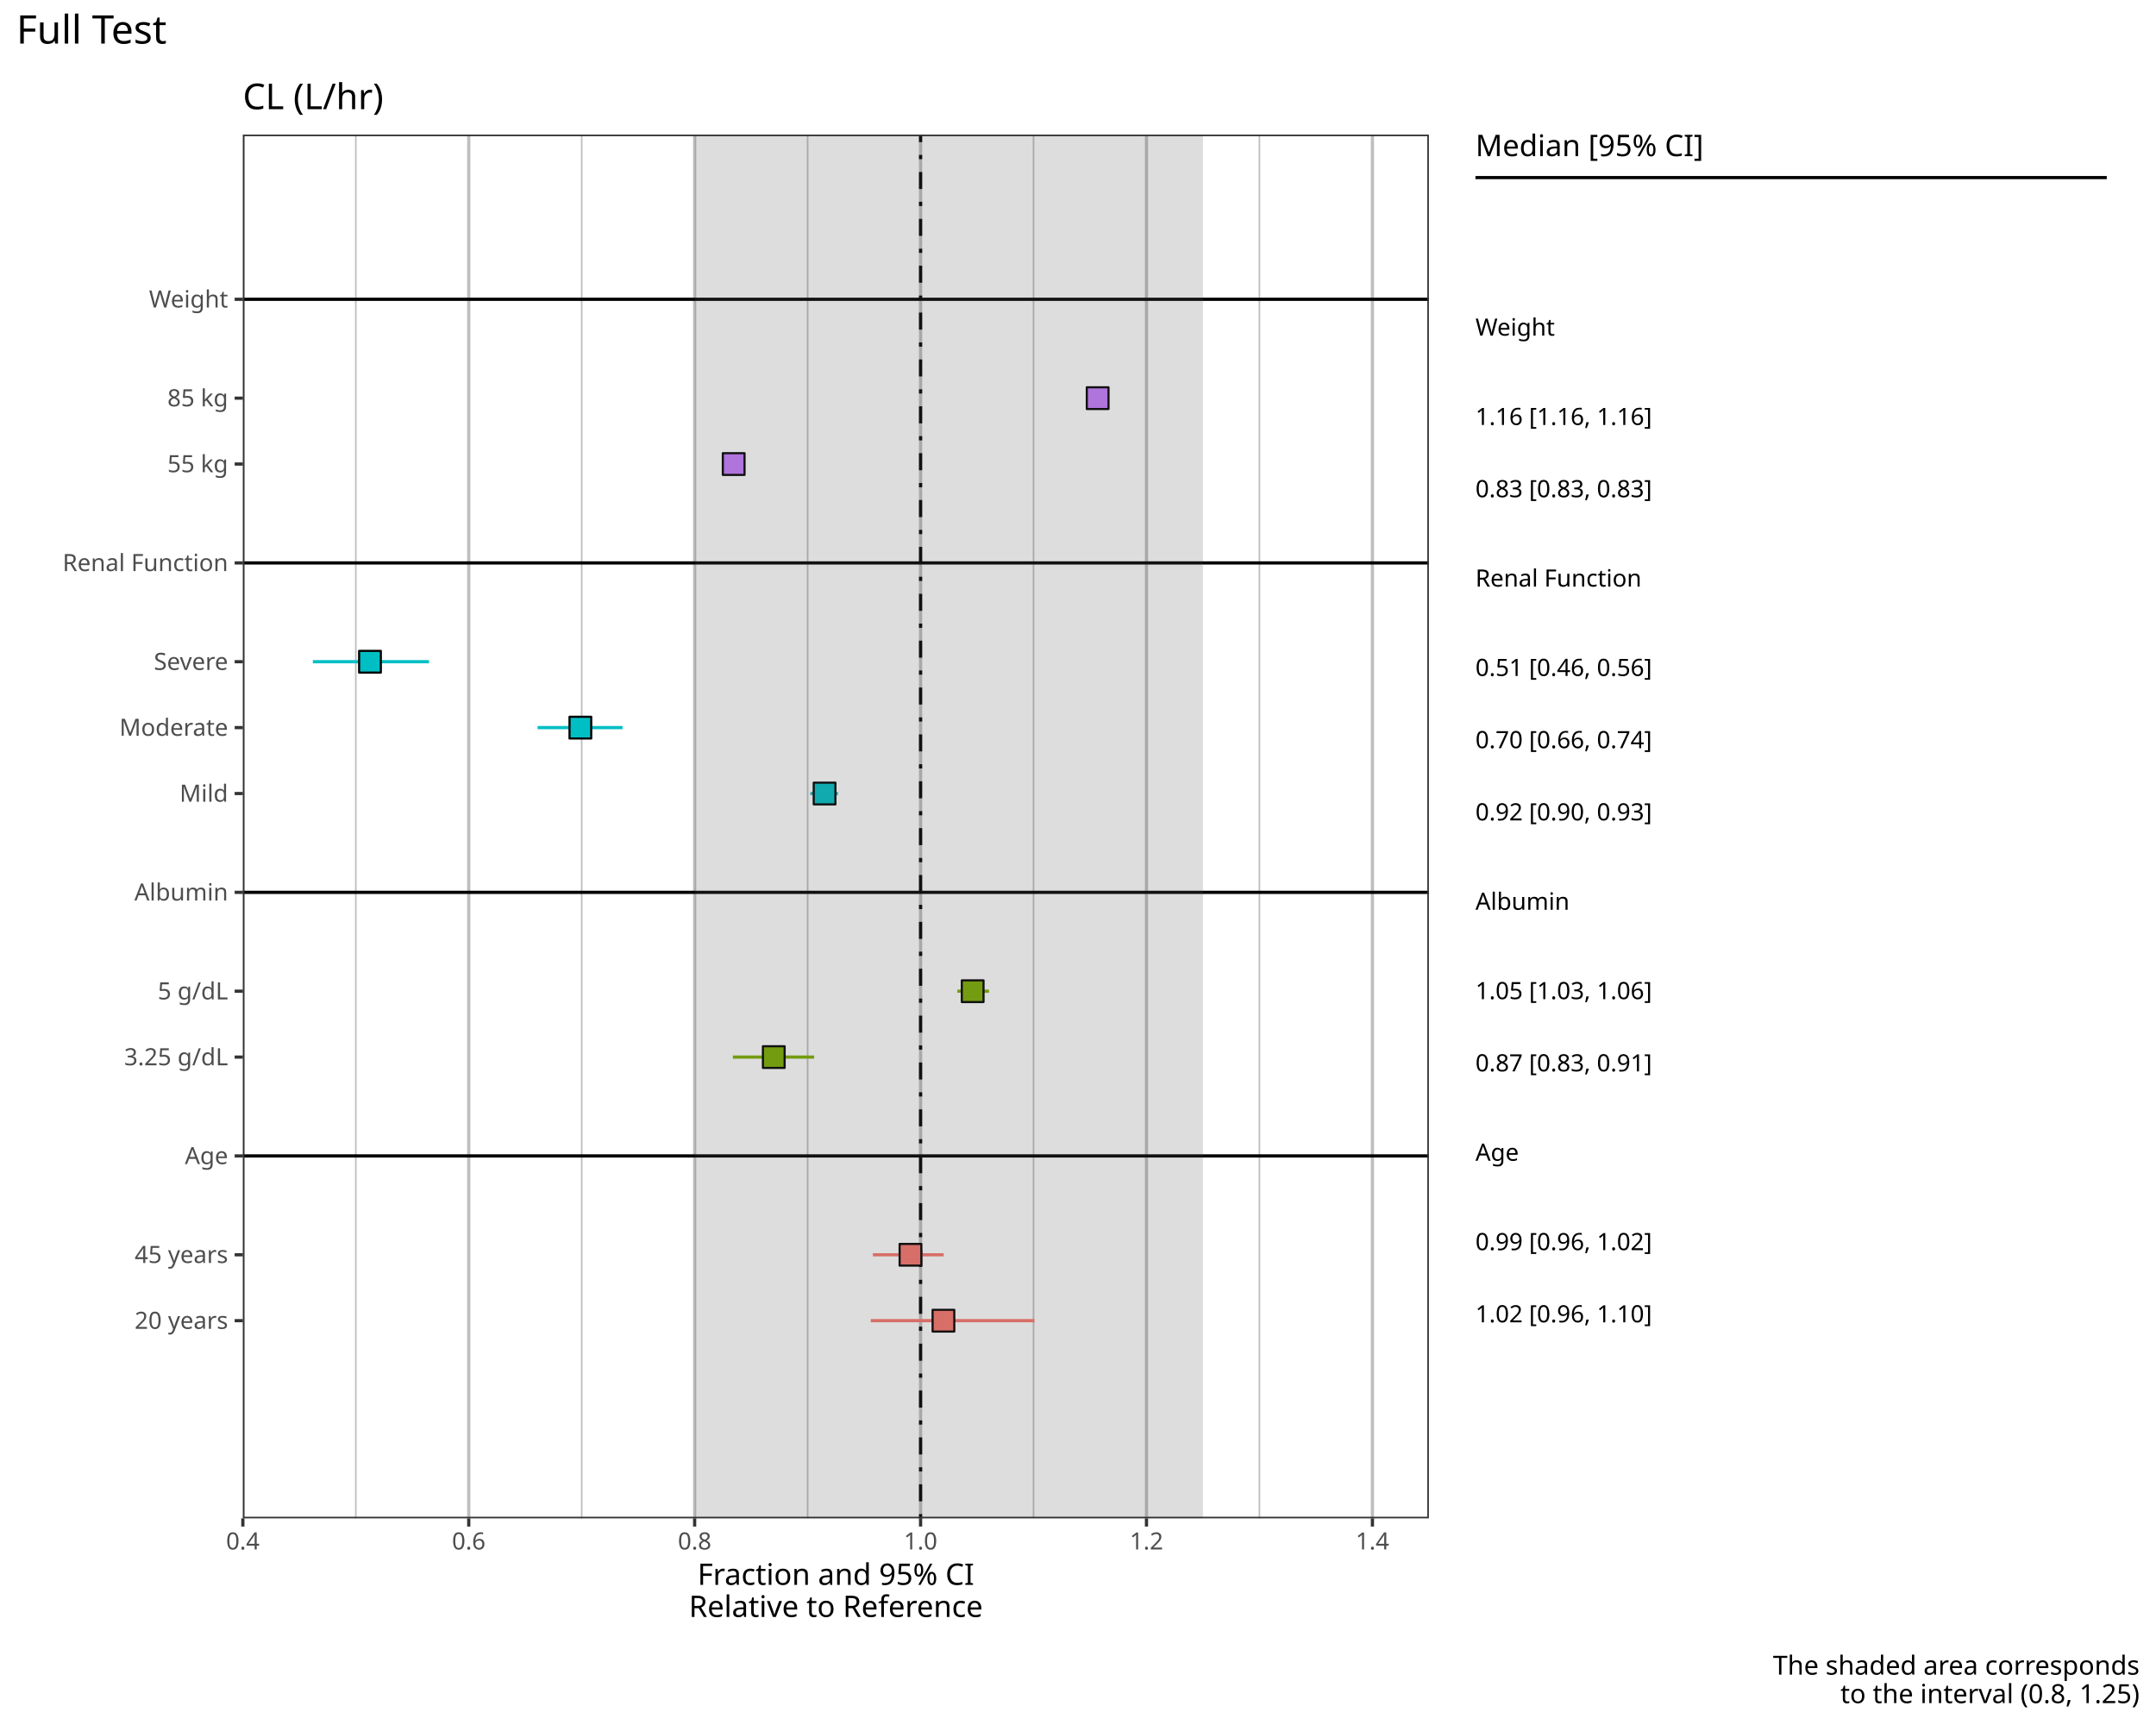
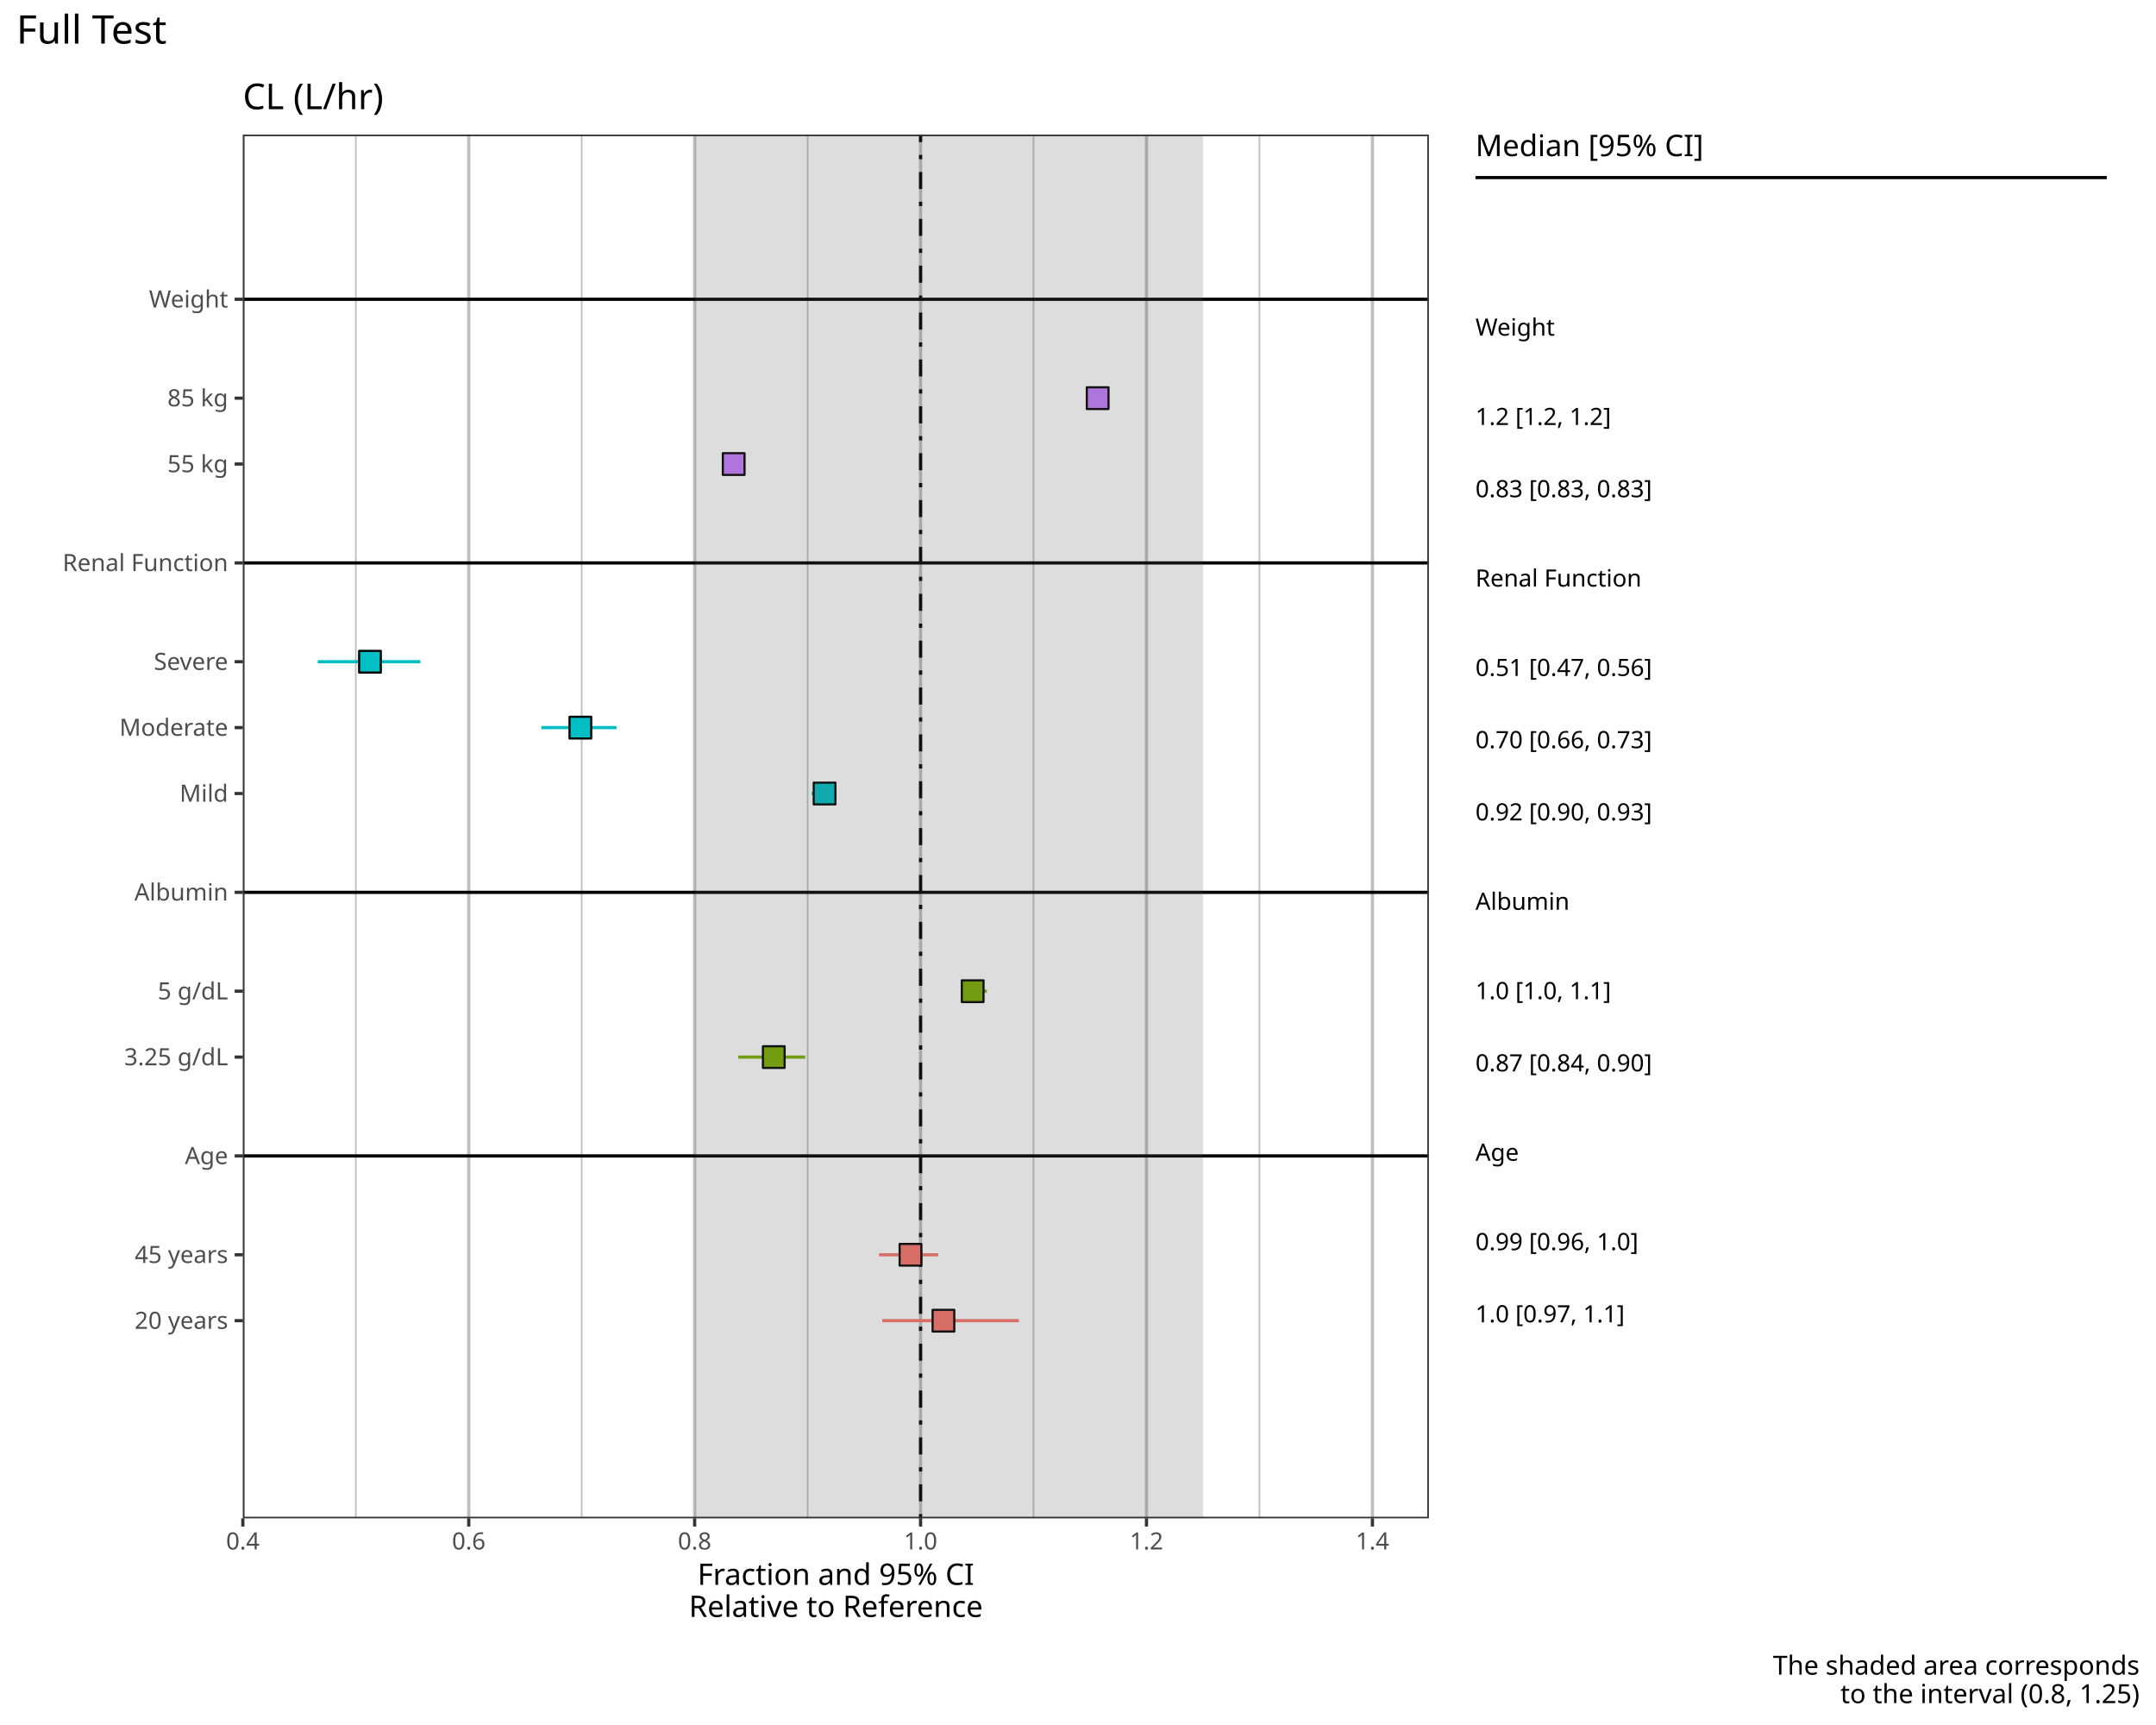
<svg xmlns="http://www.w3.org/2000/svg" class="svglite" data-engine-version="2.0" width="720.00pt" height="576.00pt" viewBox="0 0 720.00 576.00">
  <defs>
    <style type="text/css">
    .svglite line, .svglite polyline, .svglite polygon, .svglite path, .svglite rect, .svglite circle {
      fill: none;
      stroke: #000000;
      stroke-linecap: round;
      stroke-linejoin: round;
      stroke-miterlimit: 10.00;
    }
  </style>
  </defs>
  <rect width="100%" height="100%" style="stroke: none; fill: #FFFFFF;" />
  <defs>
    <clipPath id="cpMC4wMHw3MjAuMDB8MC4wMHw1NzYuMDA=">
      <rect x="0.00" y="0.00" width="720.00" height="576.00" />
    </clipPath>
  </defs>
  <g clip-path="url(#cpMC4wMHw3MjAuMDB8MC4wMHw1NzYuMDA=)">
    <rect x="0.00" y="0.00" width="720.00" height="576.00" style="stroke-width: 1.07; stroke: #FFFFFF; fill: #FFFFFF;" />
  </g>
  <defs>
    <clipPath id="cpNS40OHw3MTQuNTJ8MjIuNzh8NTQ3LjY1">
      <rect x="5.48" y="22.78" width="709.04" height="524.87" />
    </clipPath>
  </defs>
  <g clip-path="url(#cpNS40OHw3MTQuNTJ8MjIuNzh8NTQ3LjY1)">
</g>
  <g clip-path="url(#cpMC4wMHw3MjAuMDB8MC4wMHw1NzYuMDA=)">
</g>
  <defs>
    <clipPath id="cpNS40OHw0NzguMTd8MjIuNzh8NTQ3LjY1">
      <rect x="5.48" y="22.78" width="472.69" height="524.87" />
    </clipPath>
  </defs>
  <g clip-path="url(#cpNS40OHw0NzguMTd8MjIuNzh8NTQ3LjY1)">
    <rect x="5.48" y="22.78" width="472.69" height="524.87" style="stroke-width: 1.07; stroke: #FFFFFF; fill: #FFFFFF;" />
  </g>
  <g clip-path="url(#cpMC4wMHw3MjAuMDB8MC4wMHw1NzYuMDA=)">
</g>
  <defs>
    <clipPath id="cpODEuMTB8NDc3LjE4fDQ0Ljk0fDUwNy4wMA==">
      <rect x="81.10" y="44.94" width="396.08" height="462.06" />
    </clipPath>
  </defs>
  <g clip-path="url(#cpODEuMTB8NDc3LjE4fDQ0Ljk0fDUwNy4wMA==)">
    <rect x="81.10" y="44.94" width="396.08" height="462.06" style="stroke-width: 1.07; stroke: none; fill: #FFFFFF;" />
    <polyline points="118.82,507.00 118.82,44.94 " style="stroke-width: 0.53; stroke: #BEBEBE; stroke-linecap: butt;" />
    <polyline points="194.26,507.00 194.26,44.94 " style="stroke-width: 0.53; stroke: #BEBEBE; stroke-linecap: butt;" />
    <polyline points="269.71,507.00 269.71,44.94 " style="stroke-width: 0.53; stroke: #BEBEBE; stroke-linecap: butt;" />
    <polyline points="345.15,507.00 345.15,44.94 " style="stroke-width: 0.53; stroke: #BEBEBE; stroke-linecap: butt;" />
    <polyline points="420.59,507.00 420.59,44.94 " style="stroke-width: 0.53; stroke: #BEBEBE; stroke-linecap: butt;" />
    <polyline points="81.10,507.00 81.10,44.94 " style="stroke-width: 1.07; stroke: #BEBEBE; stroke-linecap: butt;" />
    <polyline points="156.54,507.00 156.54,44.94 " style="stroke-width: 1.07; stroke: #BEBEBE; stroke-linecap: butt;" />
    <polyline points="231.98,507.00 231.98,44.94 " style="stroke-width: 1.07; stroke: #BEBEBE; stroke-linecap: butt;" />
    <polyline points="307.43,507.00 307.43,44.94 " style="stroke-width: 1.07; stroke: #BEBEBE; stroke-linecap: butt;" />
    <polyline points="382.87,507.00 382.87,44.94 " style="stroke-width: 1.07; stroke: #BEBEBE; stroke-linecap: butt;" />
    <polyline points="458.32,507.00 458.32,44.94 " style="stroke-width: 1.07; stroke: #BEBEBE; stroke-linecap: butt;" />
    <line x1="307.43" y1="507.00" x2="307.43" y2="44.94" style="stroke-width: 1.07; stroke-dasharray: 1.42,4.27,5.69,4.27; stroke-linecap: butt;" />
-     <polyline points="345.46,440.99 345.46,440.99 " style="stroke-width: 1.07; stroke: #F8766D; stroke-linecap: butt;" />
-     <polyline points="345.46,440.99 290.79,440.99 " style="stroke-width: 1.07; stroke: #F8766D; stroke-linecap: butt;" />
-     <polyline points="290.79,440.99 290.79,440.99 " style="stroke-width: 1.07; stroke: #F8766D; stroke-linecap: butt;" />
-     <polyline points="315.15,418.99 315.15,418.99 " style="stroke-width: 1.07; stroke: #F8766D; stroke-linecap: butt;" />
-     <polyline points="315.15,418.99 291.50,418.99 " style="stroke-width: 1.07; stroke: #F8766D; stroke-linecap: butt;" />
-     <polyline points="291.50,418.99 291.50,418.99 " style="stroke-width: 1.07; stroke: #F8766D; stroke-linecap: butt;" />
-     <polyline points="271.88,352.98 271.88,352.98 " style="stroke-width: 1.07; stroke: #7CAE00; stroke-linecap: butt;" />
-     <polyline points="271.88,352.98 244.74,352.98 " style="stroke-width: 1.07; stroke: #7CAE00; stroke-linecap: butt;" />
-     <polyline points="244.74,352.98 244.74,352.98 " style="stroke-width: 1.07; stroke: #7CAE00; stroke-linecap: butt;" />
-     <polyline points="330.29,330.97 330.29,330.97 " style="stroke-width: 1.07; stroke: #7CAE00; stroke-linecap: butt;" />
-     <polyline points="330.29,330.97 319.71,330.97 " style="stroke-width: 1.07; stroke: #7CAE00; stroke-linecap: butt;" />
-     <polyline points="319.71,330.97 319.71,330.97 " style="stroke-width: 1.07; stroke: #7CAE00; stroke-linecap: butt;" />
-     <polyline points="279.85,264.97 279.85,264.97 " style="stroke-width: 1.07; stroke: #00BFC4; stroke-linecap: butt;" />
-     <polyline points="279.85,264.97 270.63,264.97 " style="stroke-width: 1.07; stroke: #00BFC4; stroke-linecap: butt;" />
-     <polyline points="270.63,264.97 270.63,264.97 " style="stroke-width: 1.07; stroke: #00BFC4; stroke-linecap: butt;" />
-     <polyline points="207.91,242.96 207.91,242.96 " style="stroke-width: 1.07; stroke: #00BFC4; stroke-linecap: butt;" />
-     <polyline points="207.91,242.96 179.53,242.96 " style="stroke-width: 1.07; stroke: #00BFC4; stroke-linecap: butt;" />
-     <polyline points="179.53,242.96 179.53,242.96 " style="stroke-width: 1.07; stroke: #00BFC4; stroke-linecap: butt;" />
-     <polyline points="143.28,220.96 143.28,220.96 " style="stroke-width: 1.07; stroke: #00BFC4; stroke-linecap: butt;" />
-     <polyline points="143.28,220.96 104.47,220.96 " style="stroke-width: 1.07; stroke: #00BFC4; stroke-linecap: butt;" />
-     <polyline points="104.47,220.96 104.47,220.96 " style="stroke-width: 1.07; stroke: #00BFC4; stroke-linecap: butt;" />
+     <polyline points="340.24,440.99 340.24,440.99 " style="stroke-width: 1.07; stroke: #F8766D; stroke-linecap: butt;" />
+     <polyline points="340.24,440.99 294.62,440.99 " style="stroke-width: 1.07; stroke: #F8766D; stroke-linecap: butt;" />
+     <polyline points="294.62,440.99 294.62,440.99 " style="stroke-width: 1.07; stroke: #F8766D; stroke-linecap: butt;" />
+     <polyline points="313.33,418.99 313.33,418.99 " style="stroke-width: 1.07; stroke: #F8766D; stroke-linecap: butt;" />
+     <polyline points="313.33,418.99 293.56,418.99 " style="stroke-width: 1.07; stroke: #F8766D; stroke-linecap: butt;" />
+     <polyline points="293.56,418.99 293.56,418.99 " style="stroke-width: 1.07; stroke: #F8766D; stroke-linecap: butt;" />
+     <polyline points="268.90,352.98 268.90,352.98 " style="stroke-width: 1.07; stroke: #7CAE00; stroke-linecap: butt;" />
+     <polyline points="268.90,352.98 246.55,352.98 " style="stroke-width: 1.07; stroke: #7CAE00; stroke-linecap: butt;" />
+     <polyline points="246.55,352.98 246.55,352.98 " style="stroke-width: 1.07; stroke: #7CAE00; stroke-linecap: butt;" />
+     <polyline points="329.55,330.97 329.55,330.97 " style="stroke-width: 1.07; stroke: #7CAE00; stroke-linecap: butt;" />
+     <polyline points="329.55,330.97 320.82,330.97 " style="stroke-width: 1.07; stroke: #7CAE00; stroke-linecap: butt;" />
+     <polyline points="320.82,330.97 320.82,330.97 " style="stroke-width: 1.07; stroke: #7CAE00; stroke-linecap: butt;" />
+     <polyline points="279.22,264.97 279.22,264.97 " style="stroke-width: 1.07; stroke: #00BFC4; stroke-linecap: butt;" />
+     <polyline points="279.22,264.97 271.06,264.97 " style="stroke-width: 1.07; stroke: #00BFC4; stroke-linecap: butt;" />
+     <polyline points="271.06,264.97 271.06,264.97 " style="stroke-width: 1.07; stroke: #00BFC4; stroke-linecap: butt;" />
+     <polyline points="205.89,242.96 205.89,242.96 " style="stroke-width: 1.07; stroke: #00BFC4; stroke-linecap: butt;" />
+     <polyline points="205.89,242.96 180.79,242.96 " style="stroke-width: 1.07; stroke: #00BFC4; stroke-linecap: butt;" />
+     <polyline points="180.79,242.96 180.79,242.96 " style="stroke-width: 1.07; stroke: #00BFC4; stroke-linecap: butt;" />
+     <polyline points="140.39,220.96 140.39,220.96 " style="stroke-width: 1.07; stroke: #00BFC4; stroke-linecap: butt;" />
+     <polyline points="140.39,220.96 106.12,220.96 " style="stroke-width: 1.07; stroke: #00BFC4; stroke-linecap: butt;" />
+     <polyline points="106.12,220.96 106.12,220.96 " style="stroke-width: 1.07; stroke: #00BFC4; stroke-linecap: butt;" />
    <polyline points="245.01,154.95 245.01,154.95 " style="stroke-width: 1.07; stroke: #C77CFF; stroke-linecap: butt;" />
    <polyline points="245.01,154.95 245.01,154.95 " style="stroke-width: 1.07; stroke: #C77CFF; stroke-linecap: butt;" />
    <polyline points="245.01,154.95 245.01,154.95 " style="stroke-width: 1.07; stroke: #C77CFF; stroke-linecap: butt;" />
    <polyline points="366.56,132.95 366.56,132.95 " style="stroke-width: 1.07; stroke: #C77CFF; stroke-linecap: butt;" />
    <polyline points="366.56,132.95 366.56,132.95 " style="stroke-width: 1.07; stroke: #C77CFF; stroke-linecap: butt;" />
    <polyline points="366.56,132.95 366.56,132.95 " style="stroke-width: 1.07; stroke: #C77CFF; stroke-linecap: butt;" />
    <rect x="311.44" y="437.37" width="7.25" height="7.25" style="stroke-width: 0.71; fill: #F8766D;" />
    <rect x="300.43" y="415.36" width="7.25" height="7.25" style="stroke-width: 0.71; fill: #F8766D;" />
    <rect x="254.78" y="349.35" width="7.25" height="7.25" style="stroke-width: 0.71; fill: #7CAE00;" />
    <rect x="321.20" y="327.35" width="7.25" height="7.25" style="stroke-width: 0.71; fill: #7CAE00;" />
    <rect x="271.74" y="261.34" width="7.25" height="7.25" style="stroke-width: 0.71; fill: #00BFC4;" />
    <rect x="190.19" y="239.34" width="7.25" height="7.25" style="stroke-width: 0.71; fill: #00BFC4;" />
    <rect x="119.93" y="217.34" width="7.25" height="7.25" style="stroke-width: 0.71; fill: #00BFC4;" />
    <rect x="241.39" y="151.33" width="7.25" height="7.25" style="stroke-width: 0.71; fill: #C77CFF;" />
    <rect x="362.94" y="129.32" width="7.25" height="7.25" style="stroke-width: 0.71; fill: #C77CFF;" />
    <line x1="81.10" y1="99.94" x2="477.18" y2="99.94" style="stroke-width: 1.07; stroke-linecap: butt;" />
    <line x1="81.10" y1="187.96" x2="477.18" y2="187.96" style="stroke-width: 1.07; stroke-linecap: butt;" />
    <line x1="81.10" y1="297.97" x2="477.18" y2="297.97" style="stroke-width: 1.07; stroke-linecap: butt;" />
    <line x1="81.10" y1="385.98" x2="477.18" y2="385.98" style="stroke-width: 1.07; stroke-linecap: butt;" />
    <rect x="231.98" y="44.94" width="169.75" height="836.11" style="stroke-width: 1.07; stroke: none; stroke-linecap: square; stroke-linejoin: miter; fill: #595959; fill-opacity: 0.20;" />
    <rect x="81.10" y="44.94" width="396.08" height="462.06" style="stroke-width: 1.07; stroke: #333333;" />
  </g>
  <g clip-path="url(#cpMC4wMHw3MjAuMDB8MC4wMHw1NzYuMDA=)">
    <text x="76.17" y="102.67" text-anchor="end" style="font-size: 7.94px; fill: #4D4D4D; font-family: sans;" textLength="24.70px" lengthAdjust="spacingAndGlyphs">Weight</text>
    <text x="76.17" y="135.68" text-anchor="end" style="font-size: 7.94px; fill: #4D4D4D; font-family: sans;" textLength="19.42px" lengthAdjust="spacingAndGlyphs">85 kg</text>
    <text x="76.17" y="157.68" text-anchor="end" style="font-size: 7.94px; fill: #4D4D4D; font-family: sans;" textLength="19.42px" lengthAdjust="spacingAndGlyphs">55 kg</text>
    <text x="76.17" y="190.69" text-anchor="end" style="font-size: 7.94px; fill: #4D4D4D; font-family: sans;" textLength="53.39px" lengthAdjust="spacingAndGlyphs">Renal Function</text>
    <text x="76.17" y="223.69" text-anchor="end" style="font-size: 7.94px; fill: #4D4D4D; font-family: sans;" textLength="25.15px" lengthAdjust="spacingAndGlyphs">Severe</text>
    <text x="76.17" y="245.69" text-anchor="end" style="font-size: 7.94px; fill: #4D4D4D; font-family: sans;" textLength="33.54px" lengthAdjust="spacingAndGlyphs">Moderate</text>
    <text x="76.17" y="267.70" text-anchor="end" style="font-size: 7.94px; fill: #4D4D4D; font-family: sans;" textLength="14.55px" lengthAdjust="spacingAndGlyphs">Mild</text>
    <text x="76.17" y="300.70" text-anchor="end" style="font-size: 7.94px; fill: #4D4D4D; font-family: sans;" textLength="28.68px" lengthAdjust="spacingAndGlyphs">Albumin</text>
    <text x="76.17" y="333.71" text-anchor="end" style="font-size: 7.94px; fill: #4D4D4D; font-family: sans;" textLength="22.07px" lengthAdjust="spacingAndGlyphs">5 g/dL</text>
    <text x="76.17" y="355.71" text-anchor="end" style="font-size: 7.94px; fill: #4D4D4D; font-family: sans;" textLength="33.10px" lengthAdjust="spacingAndGlyphs">3.25 g/dL</text>
    <text x="76.17" y="388.71" text-anchor="end" style="font-size: 7.94px; fill: #4D4D4D; font-family: sans;" textLength="14.12px" lengthAdjust="spacingAndGlyphs">Age</text>
    <text x="76.17" y="421.72" text-anchor="end" style="font-size: 7.94px; fill: #4D4D4D; font-family: sans;" textLength="30.45px" lengthAdjust="spacingAndGlyphs">45 years</text>
    <text x="76.17" y="443.72" text-anchor="end" style="font-size: 7.94px; fill: #4D4D4D; font-family: sans;" textLength="30.45px" lengthAdjust="spacingAndGlyphs">20 years</text>
    <polyline points="78.36,99.94 81.10,99.94 " style="stroke-width: 1.07; stroke: #333333; stroke-linecap: butt;" />
    <polyline points="78.36,132.95 81.10,132.95 " style="stroke-width: 1.07; stroke: #333333; stroke-linecap: butt;" />
    <polyline points="78.36,154.95 81.10,154.95 " style="stroke-width: 1.07; stroke: #333333; stroke-linecap: butt;" />
    <polyline points="78.36,187.96 81.10,187.96 " style="stroke-width: 1.07; stroke: #333333; stroke-linecap: butt;" />
    <polyline points="78.36,220.96 81.10,220.96 " style="stroke-width: 1.07; stroke: #333333; stroke-linecap: butt;" />
    <polyline points="78.36,242.96 81.10,242.96 " style="stroke-width: 1.07; stroke: #333333; stroke-linecap: butt;" />
    <polyline points="78.36,264.97 81.10,264.97 " style="stroke-width: 1.07; stroke: #333333; stroke-linecap: butt;" />
    <polyline points="78.36,297.97 81.10,297.97 " style="stroke-width: 1.07; stroke: #333333; stroke-linecap: butt;" />
    <polyline points="78.36,330.97 81.10,330.97 " style="stroke-width: 1.07; stroke: #333333; stroke-linecap: butt;" />
    <polyline points="78.36,352.98 81.10,352.98 " style="stroke-width: 1.07; stroke: #333333; stroke-linecap: butt;" />
    <polyline points="78.36,385.98 81.10,385.98 " style="stroke-width: 1.07; stroke: #333333; stroke-linecap: butt;" />
    <polyline points="78.36,418.99 81.10,418.99 " style="stroke-width: 1.07; stroke: #333333; stroke-linecap: butt;" />
    <polyline points="78.36,440.99 81.10,440.99 " style="stroke-width: 1.07; stroke: #333333; stroke-linecap: butt;" />
    <polyline points="81.10,509.74 81.10,507.00 " style="stroke-width: 1.07; stroke: #333333; stroke-linecap: butt;" />
    <polyline points="156.54,509.74 156.54,507.00 " style="stroke-width: 1.07; stroke: #333333; stroke-linecap: butt;" />
    <polyline points="231.98,509.74 231.98,507.00 " style="stroke-width: 1.07; stroke: #333333; stroke-linecap: butt;" />
    <polyline points="307.43,509.74 307.43,507.00 " style="stroke-width: 1.07; stroke: #333333; stroke-linecap: butt;" />
    <polyline points="382.87,509.74 382.87,507.00 " style="stroke-width: 1.07; stroke: #333333; stroke-linecap: butt;" />
    <polyline points="458.32,509.74 458.32,507.00 " style="stroke-width: 1.07; stroke: #333333; stroke-linecap: butt;" />
    <text x="81.10" y="517.39" text-anchor="middle" style="font-size: 7.94px; fill: #4D4D4D; font-family: sans;" textLength="11.03px" lengthAdjust="spacingAndGlyphs">0.4</text>
    <text x="156.54" y="517.39" text-anchor="middle" style="font-size: 7.94px; fill: #4D4D4D; font-family: sans;" textLength="11.03px" lengthAdjust="spacingAndGlyphs">0.6</text>
    <text x="231.98" y="517.39" text-anchor="middle" style="font-size: 7.94px; fill: #4D4D4D; font-family: sans;" textLength="11.03px" lengthAdjust="spacingAndGlyphs">0.8</text>
    <text x="307.43" y="517.39" text-anchor="middle" style="font-size: 7.94px; fill: #4D4D4D; font-family: sans;" textLength="11.03px" lengthAdjust="spacingAndGlyphs">1.0</text>
    <text x="382.87" y="517.39" text-anchor="middle" style="font-size: 7.94px; fill: #4D4D4D; font-family: sans;" textLength="11.03px" lengthAdjust="spacingAndGlyphs">1.2</text>
    <text x="458.32" y="517.39" text-anchor="middle" style="font-size: 7.94px; fill: #4D4D4D; font-family: sans;" textLength="11.03px" lengthAdjust="spacingAndGlyphs">1.4</text>
    <text x="279.14" y="529.21" text-anchor="middle" style="font-size: 9.92px; font-family: sans;" textLength="93.20px" lengthAdjust="spacingAndGlyphs">Fraction and 95% CI </text>
    <text x="279.14" y="539.92" text-anchor="middle" style="font-size: 9.92px; font-family: sans;" textLength="95.42px" lengthAdjust="spacingAndGlyphs">Relative to Reference</text>
    <text x="81.10" y="36.46" style="font-size: 11.91px; font-family: sans;" textLength="46.97px" lengthAdjust="spacingAndGlyphs">CL (L/hr)</text>
  </g>
  <defs>
    <clipPath id="cpNDc4LjE3fDcxNC41MnwyMi43OHw1NDcuNjU=">
      <rect x="478.17" y="22.78" width="236.35" height="524.87" />
    </clipPath>
  </defs>
  <g clip-path="url(#cpNDc4LjE3fDcxNC41MnwyMi43OHw1NDcuNjU=)">
    <rect x="478.17" y="22.78" width="236.35" height="524.87" style="stroke-width: 1.07; stroke: #FFFFFF; fill: #FFFFFF;" />
  </g>
  <g clip-path="url(#cpMC4wMHw3MjAuMDB8MC4wMHw1NzYuMDA=)">
</g>
  <defs>
    <clipPath id="cpNDkyLjczfDcwMy41NnwyOC4yNnw1MTcuNzE=">
      <rect x="492.73" y="28.26" width="210.83" height="489.45" />
    </clipPath>
  </defs>
  <g clip-path="url(#cpNDkyLjczfDcwMy41NnwyOC4yNnw1MTcuNzE=)">
    <rect x="492.73" y="28.26" width="210.83" height="489.45" style="stroke-width: 1.07; stroke: none; fill: #FFFFFF;" />
    <text x="492.73" y="112.07" style="font-size: 7.97px; font-family: sans;" textLength="24.79px" lengthAdjust="spacingAndGlyphs">Weight</text>
-     <text x="492.73" y="141.91" style="font-size: 7.97px; font-family: sans;" textLength="57.59px" lengthAdjust="spacingAndGlyphs">1.16 [1.16, 1.16]</text>
+     <text x="492.73" y="141.91" style="font-size: 7.97px; font-family: sans;" textLength="44.29px" lengthAdjust="spacingAndGlyphs">1.2 [1.2, 1.2]</text>
    <text x="492.73" y="166.03" style="font-size: 7.97px; font-family: sans;" textLength="57.59px" lengthAdjust="spacingAndGlyphs">0.83 [0.83, 0.83]</text>
    <text x="492.73" y="195.87" style="font-size: 7.97px; font-family: sans;" textLength="53.59px" lengthAdjust="spacingAndGlyphs">Renal Function</text>
-     <text x="492.73" y="225.71" style="font-size: 7.97px; font-family: sans;" textLength="57.59px" lengthAdjust="spacingAndGlyphs">0.51 [0.46, 0.56]</text>
-     <text x="492.73" y="249.83" style="font-size: 7.97px; font-family: sans;" textLength="57.59px" lengthAdjust="spacingAndGlyphs">0.70 [0.66, 0.74]</text>
+     <text x="492.73" y="225.71" style="font-size: 7.97px; font-family: sans;" textLength="57.59px" lengthAdjust="spacingAndGlyphs">0.51 [0.47, 0.56]</text>
+     <text x="492.73" y="249.83" style="font-size: 7.97px; font-family: sans;" textLength="57.59px" lengthAdjust="spacingAndGlyphs">0.70 [0.66, 0.73]</text>
    <text x="492.73" y="273.94" style="font-size: 7.97px; font-family: sans;" textLength="57.59px" lengthAdjust="spacingAndGlyphs">0.92 [0.90, 0.93]</text>
    <text x="492.73" y="303.79" style="font-size: 7.97px; font-family: sans;" textLength="28.79px" lengthAdjust="spacingAndGlyphs">Albumin</text>
-     <text x="492.73" y="333.63" style="font-size: 7.97px; font-family: sans;" textLength="57.59px" lengthAdjust="spacingAndGlyphs">1.05 [1.03, 1.06]</text>
-     <text x="492.73" y="357.75" style="font-size: 7.97px; font-family: sans;" textLength="57.59px" lengthAdjust="spacingAndGlyphs">0.87 [0.83, 0.91]</text>
+     <text x="492.73" y="333.63" style="font-size: 7.97px; font-family: sans;" textLength="44.29px" lengthAdjust="spacingAndGlyphs">1.0 [1.0, 1.1]</text>
+     <text x="492.73" y="357.75" style="font-size: 7.97px; font-family: sans;" textLength="57.59px" lengthAdjust="spacingAndGlyphs">0.87 [0.84, 0.90]</text>
    <text x="492.73" y="387.59" style="font-size: 7.97px; font-family: sans;" textLength="14.18px" lengthAdjust="spacingAndGlyphs">Age</text>
-     <text x="492.73" y="417.44" style="font-size: 7.97px; font-family: sans;" textLength="57.59px" lengthAdjust="spacingAndGlyphs">0.99 [0.96, 1.02]</text>
-     <text x="492.73" y="441.55" style="font-size: 7.97px; font-family: sans;" textLength="57.59px" lengthAdjust="spacingAndGlyphs">1.02 [0.96, 1.10]</text>
+     <text x="492.73" y="417.44" style="font-size: 7.97px; font-family: sans;" textLength="53.15px" lengthAdjust="spacingAndGlyphs">0.99 [0.96, 1.0]</text>
+     <text x="492.73" y="441.55" style="font-size: 7.97px; font-family: sans;" textLength="48.72px" lengthAdjust="spacingAndGlyphs">1.0 [0.97, 1.1]</text>
    <text x="492.73" y="52.14" style="font-size: 9.96px; font-family: sans;" textLength="73.62px" lengthAdjust="spacingAndGlyphs">Median [95% CI]</text>
    <line x1="492.73" y1="59.30" x2="703.56" y2="59.30" style="stroke-width: 1.07; stroke-linecap: butt;" />
  </g>
  <g clip-path="url(#cpMC4wMHw3MjAuMDB8MC4wMHw1NzYuMDA=)">
    <polyline points="492.73,517.71 703.56,517.71 " style="stroke-width: 1.07; stroke: #FFFFFF; stroke-linecap: butt;" />
    <polyline points="492.73,520.45 492.73,517.71 " style="stroke-width: 1.07; stroke: #FFFFFF; stroke-linecap: butt;" />
    <polyline points="542.34,520.45 542.34,517.71 " style="stroke-width: 1.07; stroke: #FFFFFF; stroke-linecap: butt;" />
    <polyline points="591.95,520.45 591.95,517.71 " style="stroke-width: 1.07; stroke: #FFFFFF; stroke-linecap: butt;" />
    <polyline points="641.55,520.45 641.55,517.71 " style="stroke-width: 1.07; stroke: #FFFFFF; stroke-linecap: butt;" />
    <polyline points="691.16,520.45 691.16,517.71 " style="stroke-width: 1.07; stroke: #FFFFFF; stroke-linecap: butt;" />
    <text x="492.73" y="528.11" text-anchor="middle" style="font-size: 7.94px; fill: #FFFFFF; font-family: sans;" textLength="15.45px" lengthAdjust="spacingAndGlyphs">1.00</text>
    <text x="542.34" y="528.11" text-anchor="middle" style="font-size: 7.94px; fill: #FFFFFF; font-family: sans;" textLength="15.45px" lengthAdjust="spacingAndGlyphs">1.04</text>
    <text x="591.95" y="528.11" text-anchor="middle" style="font-size: 7.94px; fill: #FFFFFF; font-family: sans;" textLength="15.45px" lengthAdjust="spacingAndGlyphs">1.08</text>
    <text x="641.55" y="528.11" text-anchor="middle" style="font-size: 7.94px; fill: #FFFFFF; font-family: sans;" textLength="15.45px" lengthAdjust="spacingAndGlyphs">1.12</text>
    <text x="691.16" y="528.11" text-anchor="middle" style="font-size: 7.94px; fill: #FFFFFF; font-family: sans;" textLength="15.45px" lengthAdjust="spacingAndGlyphs">1.16</text>
    <text x="714.52" y="559.19" text-anchor="end" style="font-size: 8.80px; font-family: sans;" textLength="117.43px" lengthAdjust="spacingAndGlyphs">The shaded area corresponds</text>
    <text x="714.52" y="568.69" text-anchor="end" style="font-size: 8.80px; font-family: sans;" textLength="141.84px" lengthAdjust="spacingAndGlyphs">                   to the interval (0.8, 1.25)</text>
    <text x="5.48" y="14.56" style="font-size: 13.20px; font-family: sans;" textLength="50.61px" lengthAdjust="spacingAndGlyphs">Full Test</text>
  </g>
</svg>
